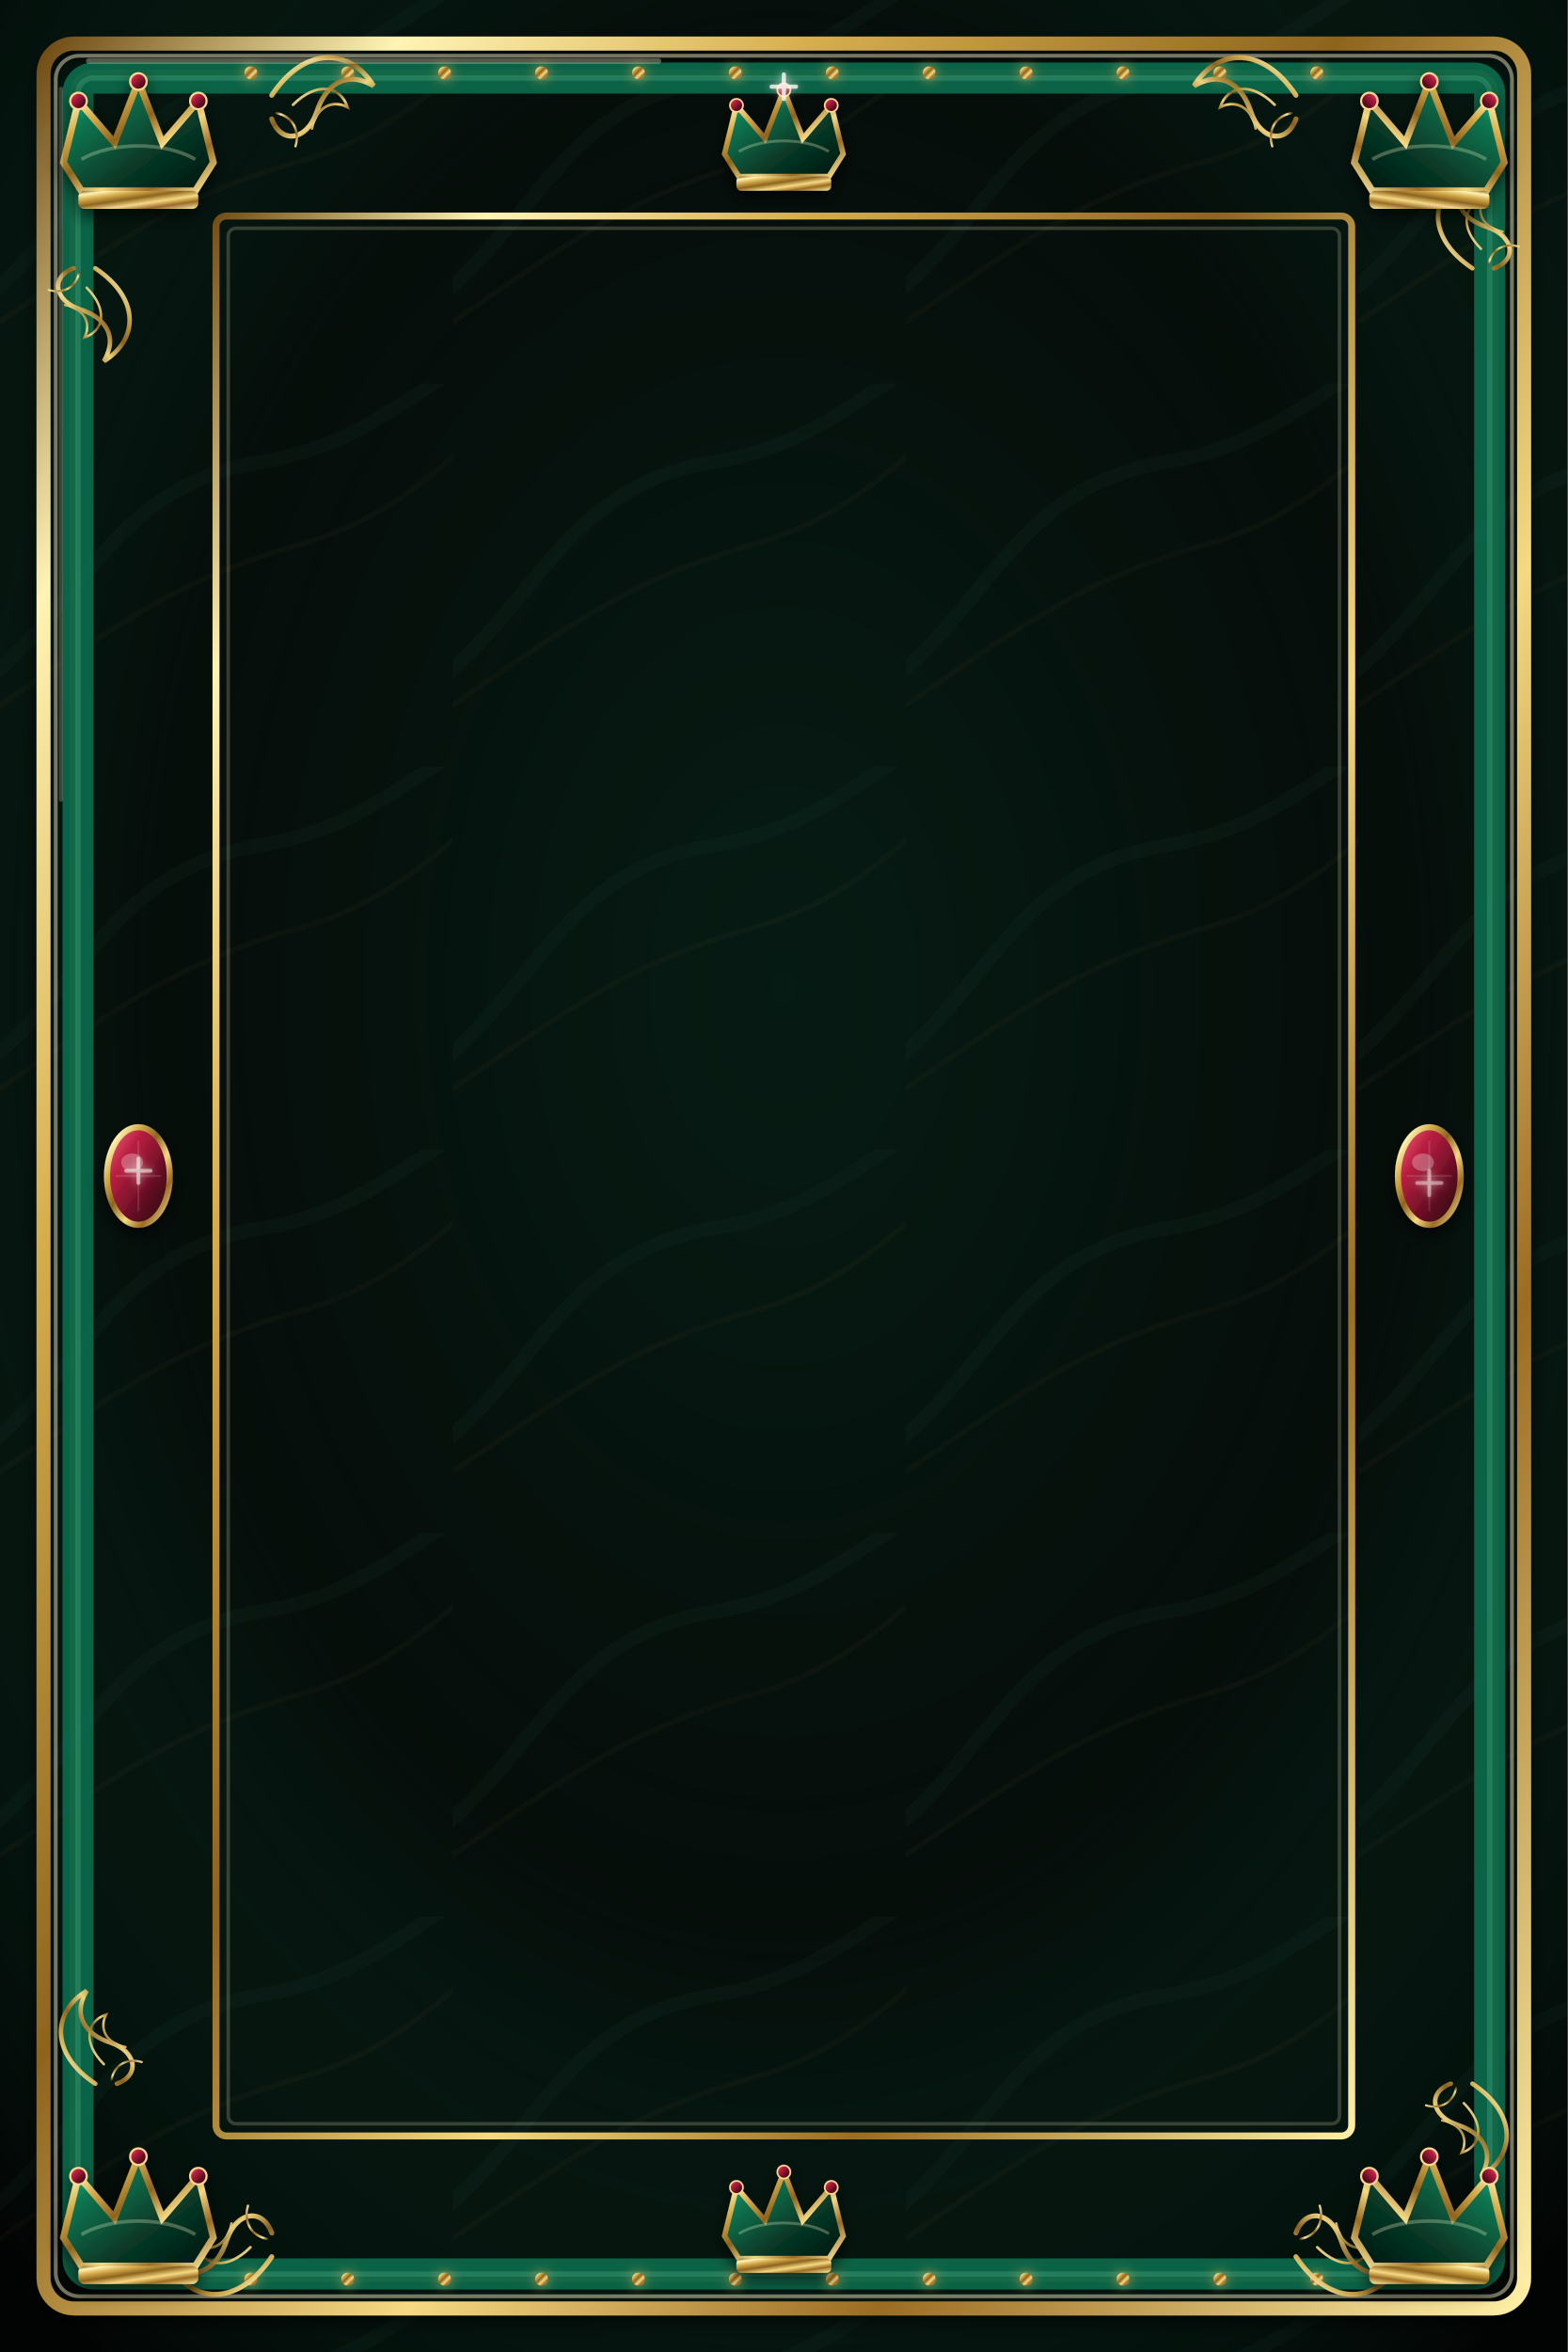
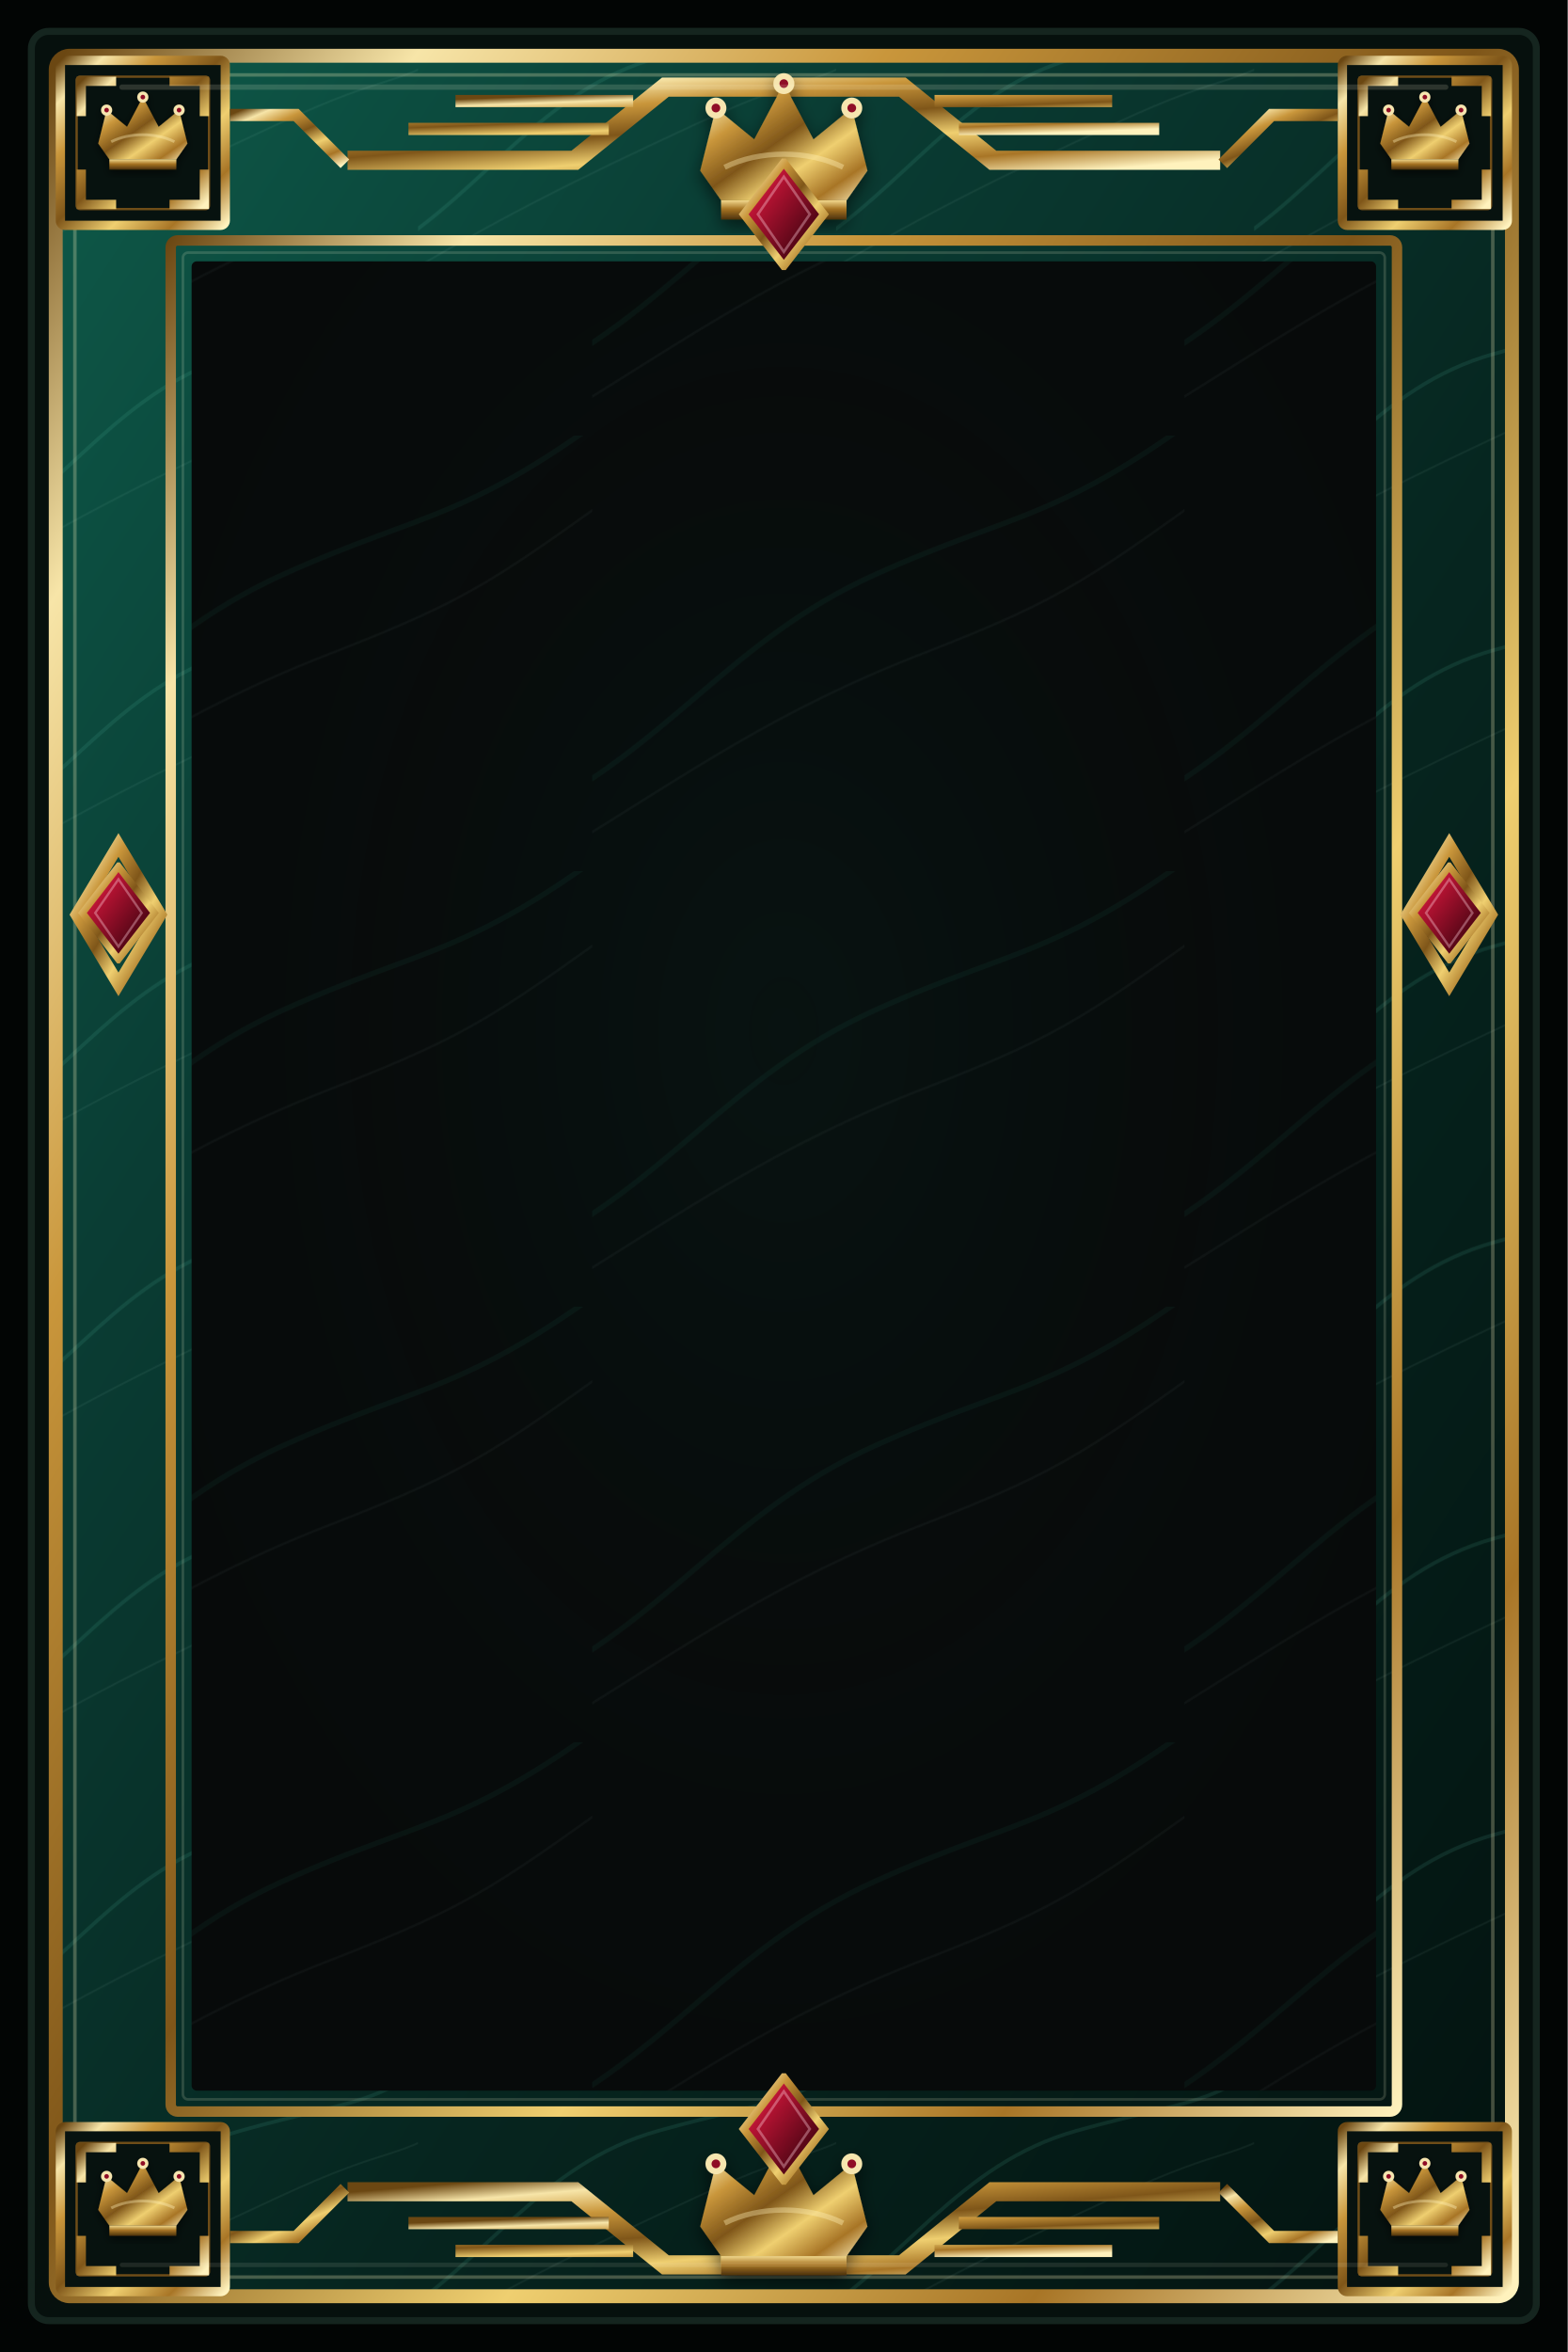
<svg xmlns="http://www.w3.org/2000/svg" width="900" height="1350" viewBox="0 0 900 1350">
  <defs>
-     <linearGradient id="goldMetal" x1="0" y1="0" x2="1" y2="1">
-       <stop offset="0" stop-color="#6f4b14" />
-       <stop offset=".12" stop-color="#fff4b4" />
-       <stop offset=".26" stop-color="#d7ae4d" />
-       <stop offset=".44" stop-color="#8e641e" />
-       <stop offset=".62" stop-color="#f6d982" />
-       <stop offset=".78" stop-color="#9b6c22" />
-       <stop offset="1" stop-color="#fff0a6" />
+     <linearGradient id="gold" x1="0" y1="0" x2="1" y2="1">
+       <stop offset="0" stop-color="#6b4712" />
+       <stop offset=".12" stop-color="#f7e5a8" />
+       <stop offset=".28" stop-color="#c9963b" />
+       <stop offset=".48" stop-color="#7f5619" />
+       <stop offset=".66" stop-color="#efcf70" />
+       <stop offset=".84" stop-color="#a87526" />
+       <stop offset="1" stop-color="#fff2bd" />
    </linearGradient>
-     <linearGradient id="goldEdge" x1="0" y1="0" x2="0" y2="1">
-       <stop offset="0" stop-color="#fff7ca" stop-opacity=".95" />
-       <stop offset=".35" stop-color="#d4a842" stop-opacity=".75" />
-       <stop offset="1" stop-color="#5d3d10" stop-opacity=".9" />
+     <linearGradient id="goldDark" x1="0" y1="0" x2="0" y2="1">
+       <stop offset="0" stop-color="#f1d88c" />
+       <stop offset=".45" stop-color="#a77424" />
+       <stop offset="1" stop-color="#4c310d" />
    </linearGradient>
-     <linearGradient id="emeraldGem" x1="0" y1="0" x2="1" y2="1">
-       <stop offset="0" stop-color="#35e0a0" />
-       <stop offset=".25" stop-color="#087650" />
-       <stop offset=".62" stop-color="#073927" />
-       <stop offset="1" stop-color="#01150e" />
+     <linearGradient id="emerald" x1="0" y1="0" x2="1" y2="1">
+       <stop offset="0" stop-color="#0e5b4a" />
+       <stop offset=".28" stop-color="#0a3d34" />
+       <stop offset=".60" stop-color="#06251f" />
+       <stop offset="1" stop-color="#03120f" />
    </linearGradient>
-     <linearGradient id="rubyGem" x1="0" y1="0" x2="1" y2="1">
-       <stop offset="0" stop-color="#ff6b85" />
-       <stop offset=".3" stop-color="#b91f40" />
-       <stop offset=".7" stop-color="#5b0b20" />
-       <stop offset="1" stop-color="#21030b" />
+     <linearGradient id="ruby" x1="0" y1="0" x2="1" y2="1">
+       <stop offset="0" stop-color="#ff6580" />
+       <stop offset=".30" stop-color="#b81333" />
+       <stop offset=".70" stop-color="#5b0718" />
+       <stop offset="1" stop-color="#210208" />
    </linearGradient>
    <radialGradient id="centerGlow" cx=".5" cy=".42" r=".72">
-       <stop offset="0" stop-color="#0d6e4d" stop-opacity=".18" />
-       <stop offset=".55" stop-color="#0d6e4d" stop-opacity=".04" />
-       <stop offset="1" stop-color="#000" stop-opacity=".5" />
+       <stop offset="0" stop-color="#0d4037" stop-opacity=".16" />
+       <stop offset=".55" stop-color="#0b2c27" stop-opacity=".04" />
+       <stop offset="1" stop-color="#000" stop-opacity="0" />
    </radialGradient>
-     <pattern id="marble" width="260" height="220" patternUnits="userSpaceOnUse">
-       <path d="M-20 180 C50 130 60 60 150 45 C205 36 230 10 280 -20" fill="none" stroke="#2d6b54" stroke-opacity=".10" stroke-width="8" />
-       <path d="M-30 205 C60 145 92 115 174 92 C220 79 250 52 285 20" fill="none" stroke="#d7ae4d" stroke-opacity=".045" stroke-width="3" />
+     <pattern id="centerMarble" width="340" height="250" patternUnits="userSpaceOnUse">
+       <path d="M-40 220 C45 178 78 118 162 80 S270 50 370 -28" fill="none" stroke="#2b8d73" stroke-opacity=".08" stroke-width="3" />
+       <path d="M-20 240 C58 192 105 158 190 125 S285 82 375 18" fill="none" stroke="#d0efe7" stroke-opacity=".035" stroke-width="1.4" />
    </pattern>
-     <filter id="metalShadow" x="-25%" y="-25%" width="150%" height="150%">
-       <feDropShadow dx="0" dy="4" stdDeviation="5" flood-color="#000" flood-opacity=".7" />
+     <pattern id="edgeMarble" width="240" height="170" patternUnits="userSpaceOnUse">
+       <path d="M-20 145 C40 108 70 52 138 33 S215 20 260 -16" fill="none" stroke="#61d3b2" stroke-opacity=".13" stroke-width="2.1" />
+       <path d="M-20 165 C46 125 91 103 160 71 S222 53 270 24" fill="none" stroke="#d7fff4" stroke-opacity=".06" stroke-width="1.1" />
+     </pattern>
+     <filter id="shadow" x="-25%" y="-25%" width="150%" height="150%">
+       <feDropShadow dx="0" dy="4" stdDeviation="5" flood-color="#000" flood-opacity=".55" />
    </filter>
-     <filter id="glowGold" x="-40%" y="-40%" width="180%" height="180%">
-       <feGaussianBlur stdDeviation="3.4" result="b" />
-       <feMerge>
-         <feMergeNode in="b" />
-         <feMergeNode in="SourceGraphic" />
-       </feMerge>
-     </filter>
-     <filter id="sparkleGlow" x="-80%" y="-80%" width="260%" height="260%">
-       <feGaussianBlur stdDeviation="2.2" result="s" />
-       <feMerge>
-         <feMergeNode in="s" />
-         <feMergeNode in="SourceGraphic" />
-       </feMerge>
-     </filter>
+     <symbol id="rubyDiamond" viewBox="0 0 72 86">
+       <path d="M36 3 L67 43 L36 83 L5 43 Z" fill="url(#ruby)" stroke="url(#gold)" stroke-width="6" />
+       <path d="M36 14 L56 43 L36 72 L16 43 Z" fill="none" stroke="#ffd5df" stroke-opacity=".36" stroke-width="2" />
+     </symbol>
+     <symbol id="crown" viewBox="0 0 120 96">
+       <g filter="url(#shadow)">
+         <path d="M12 60 L21 24 L43 42 L60 10 L77 42 L99 24 L108 60 L96 77 H24 Z" fill="url(#gold)" />
+         <path d="M24 77 H96 V88 H24 Z" fill="url(#goldDark)" />
+         <path d="M26 58 C46 48 74 48 94 58" fill="none" stroke="#fff0b6" stroke-opacity=".38" stroke-width="3" />
+         <circle cx="21" cy="24" r="6" fill="#f6e5af" />
+         <circle cx="60" cy="10" r="6" fill="#f6e5af" />
+         <circle cx="99" cy="24" r="6" fill="#f6e5af" />
+         <circle cx="21" cy="24" r="2.5" fill="#8f0d26" />
+         <circle cx="60" cy="10" r="2.5" fill="#8f0d26" />
+         <circle cx="99" cy="24" r="2.5" fill="#8f0d26" />
+       </g>
+     </symbol>
+     <symbol id="corner" viewBox="0 0 150 150">
+       <rect x="4" y="4" width="142" height="142" rx="4" fill="#07120f" stroke="url(#gold)" stroke-width="8" />
+       <rect x="18" y="18" width="114" height="114" rx="3" fill="none" stroke="#6f4d18" stroke-width="2" />
+       <path d="M22 52 V22 H52 M128 52 V22 H98 M22 98 V128 H52 M128 98 V128 H98" fill="none" stroke="url(#gold)" stroke-width="8" />
+     </symbol>
  </defs>
-   <rect width="900" height="1350" fill="#050907" />
-   <rect width="900" height="1350" fill="url(#centerGlow)" />
-   <rect width="900" height="1350" fill="url(#marble)" opacity=".75" />
-   <rect x="25" y="25" width="850" height="1300" rx="17.5" fill="none" stroke="url(#goldMetal)" stroke-width="8" filter="url(#metalShadow)" />
-   <rect x="32" y="32" width="836" height="1286" rx="13.5" fill="none" stroke="#fff8d0" stroke-opacity=".45" stroke-width="2.2" />
-   <rect x="42" y="42" width="816" height="1266" rx="11.25" fill="none" stroke="#6f4b14" stroke-opacity=".85" stroke-width="4" />
-   <rect x="44.8" y="44.8" width="810.4" height="1260.4" rx="8.75" fill="none" stroke="#0b6b4d" stroke-width="17.82" opacity=".9" />
-   <rect x="44.8" y="44.8" width="810.4" height="1260.4" rx="8.75" fill="none" stroke="#8ff0c5" stroke-opacity=".18" stroke-width="3" />
-   <rect x="124" y="124" width="652" height="1102" rx="6" fill="none" stroke="url(#goldMetal)" stroke-width="4" />
-   <rect x="131" y="131" width="638" height="1088" rx="4.5" fill="none" stroke="#fff7c6" stroke-opacity=".20" stroke-width="2" />
-   <g filter="url(#glowGold)">
-     <circle cx="144" cy="41.83" r="3.7" fill="url(#goldMetal)" />
-     <circle cx="199.636" cy="41.83" r="3.7" fill="url(#goldMetal)" />
-     <circle cx="255.273" cy="41.83" r="3.7" fill="url(#goldMetal)" />
-     <circle cx="310.909" cy="41.83" r="3.7" fill="url(#goldMetal)" />
-     <circle cx="366.545" cy="41.83" r="3.7" fill="url(#goldMetal)" />
-     <circle cx="422.182" cy="41.83" r="3.7" fill="url(#goldMetal)" />
-     <circle cx="477.818" cy="41.83" r="3.7" fill="url(#goldMetal)" />
-     <circle cx="533.455" cy="41.83" r="3.7" fill="url(#goldMetal)" />
-     <circle cx="589.091" cy="41.83" r="3.7" fill="url(#goldMetal)" />
-     <circle cx="644.727" cy="41.83" r="3.7" fill="url(#goldMetal)" />
-     <circle cx="700.364" cy="41.83" r="3.7" fill="url(#goldMetal)" />
-     <circle cx="756" cy="41.83" r="3.7" fill="url(#goldMetal)" />
-     <circle cx="144" cy="1308.17" r="3.7" fill="url(#goldMetal)" />
-     <circle cx="199.636" cy="1308.17" r="3.7" fill="url(#goldMetal)" />
-     <circle cx="255.273" cy="1308.17" r="3.7" fill="url(#goldMetal)" />
-     <circle cx="310.909" cy="1308.17" r="3.7" fill="url(#goldMetal)" />
-     <circle cx="366.545" cy="1308.17" r="3.7" fill="url(#goldMetal)" />
-     <circle cx="422.182" cy="1308.17" r="3.7" fill="url(#goldMetal)" />
-     <circle cx="477.818" cy="1308.17" r="3.7" fill="url(#goldMetal)" />
-     <circle cx="533.455" cy="1308.17" r="3.7" fill="url(#goldMetal)" />
-     <circle cx="589.091" cy="1308.17" r="3.7" fill="url(#goldMetal)" />
-     <circle cx="644.727" cy="1308.17" r="3.7" fill="url(#goldMetal)" />
-     <circle cx="700.364" cy="1308.17" r="3.7" fill="url(#goldMetal)" />
-     <circle cx="756" cy="1308.17" r="3.7" fill="url(#goldMetal)" />
+   <rect width="900" height="1350" fill="#020504" />
+   <rect x="18" y="18" width="864" height="1314" rx="10" fill="#06100d" stroke="#15251f" stroke-width="4" />
+   <rect x="30" y="30" width="840" height="1290" rx="8" fill="url(#emerald)" />
+   <rect x="30" y="30" width="840" height="1290" rx="8" fill="url(#edgeMarble)" opacity=".9" />
+   <rect x="110" y="150" width="680" height="1050" rx="3" fill="#070a0a" />
+   <rect x="110" y="150" width="680" height="1050" rx="3" fill="url(#centerGlow)" />
+   <rect x="110" y="150" width="680" height="1050" rx="3" fill="url(#centerMarble)" />
+   <rect x="32" y="32" width="836" height="1286" rx="8" fill="none" stroke="url(#gold)" stroke-width="8" />
+   <rect x="43" y="43" width="814" height="1264" rx="6" fill="none" stroke="#fff2bd" stroke-opacity=".26" stroke-width="2" />
+   <rect x="98" y="138" width="704" height="1074" rx="4" fill="none" stroke="url(#gold)" stroke-width="6" />
+   <rect x="105" y="145" width="690" height="1060" rx="3" fill="none" stroke="#fff4cf" stroke-opacity=".16" stroke-width="1.5" />
+   <g stroke="url(#gold)" fill="none" stroke-linecap="square" stroke-linejoin="miter">
+     <path d="M205 92 H330 L382 50 H518 L570 92 H695" stroke-width="11" />
+     <path d="M238 74 H346 M265 58 H360 M662 74 H554 M635 58 H540" stroke-width="7" />
+     <path d="M205 1258 H330 L382 1300 H518 L570 1258 H695" stroke-width="11" />
+     <path d="M238 1276 H346 M265 1292 H360 M662 1276 H554 M635 1292 H540" stroke-width="7" />
  </g>
-   <g opacity=".95">
-     <g transform="translate(156 54.7) rotate(0) scale(0.68 0.68)" fill="none" stroke="url(#goldMetal)" stroke-linecap="round">
-       <path d="M0 0 C28-42 66-40 86-8 C62-22 45-8 38 14 C30 38 8 42 0 20" stroke-width="4.2" />
-       <path d="M18 8 C38-12 58-8 64 10 C48 2 36 14 34 28" stroke-width="2.3" />
-       <path d="M4 15 C18 18 24 30 20 43" stroke-width="2" />
-     </g>
-     <g transform="translate(744 54.7) rotate(0) scale(-0.68 0.68)" fill="none" stroke="url(#goldMetal)" stroke-linecap="round">
-       <path d="M0 0 C28-42 66-40 86-8 C62-22 45-8 38 14 C30 38 8 42 0 20" stroke-width="4.2" />
-       <path d="M18 8 C38-12 58-8 64 10 C48 2 36 14 34 28" stroke-width="2.3" />
-       <path d="M4 15 C18 18 24 30 20 43" stroke-width="2" />
-     </g>
-     <g transform="translate(156 1295.3) rotate(180) scale(0.68 0.68)" fill="none" stroke="url(#goldMetal)" stroke-linecap="round">
-       <path d="M0 0 C28-42 66-40 86-8 C62-22 45-8 38 14 C30 38 8 42 0 20" stroke-width="4.2" />
-       <path d="M18 8 C38-12 58-8 64 10 C48 2 36 14 34 28" stroke-width="2.3" />
-       <path d="M4 15 C18 18 24 30 20 43" stroke-width="2" />
-     </g>
-     <g transform="translate(744 1295.3) rotate(180) scale(-0.68 0.68)" fill="none" stroke="url(#goldMetal)" stroke-linecap="round">
-       <path d="M0 0 C28-42 66-40 86-8 C62-22 45-8 38 14 C30 38 8 42 0 20" stroke-width="4.2" />
-       <path d="M18 8 C38-12 58-8 64 10 C48 2 36 14 34 28" stroke-width="2.3" />
-       <path d="M4 15 C18 18 24 30 20 43" stroke-width="2" />
-     </g>
-     <g transform="translate(54.7 154) rotate(90) scale(0.62 0.62)" fill="none" stroke="url(#goldMetal)" stroke-linecap="round">
-       <path d="M0 0 C28-42 66-40 86-8 C62-22 45-8 38 14 C30 38 8 42 0 20" stroke-width="4.2" />
-       <path d="M18 8 C38-12 58-8 64 10 C48 2 36 14 34 28" stroke-width="2.3" />
-       <path d="M4 15 C18 18 24 30 20 43" stroke-width="2" />
-     </g>
-     <g transform="translate(54.7 1196) rotate(-90) scale(0.62 0.62)" fill="none" stroke="url(#goldMetal)" stroke-linecap="round">
-       <path d="M0 0 C28-42 66-40 86-8 C62-22 45-8 38 14 C30 38 8 42 0 20" stroke-width="4.2" />
-       <path d="M18 8 C38-12 58-8 64 10 C48 2 36 14 34 28" stroke-width="2.3" />
-       <path d="M4 15 C18 18 24 30 20 43" stroke-width="2" />
-     </g>
-     <g transform="translate(845.3 154) rotate(-90) scale(0.62 0.62)" fill="none" stroke="url(#goldMetal)" stroke-linecap="round">
-       <path d="M0 0 C28-42 66-40 86-8 C62-22 45-8 38 14 C30 38 8 42 0 20" stroke-width="4.2" />
-       <path d="M18 8 C38-12 58-8 64 10 C48 2 36 14 34 28" stroke-width="2.3" />
-       <path d="M4 15 C18 18 24 30 20 43" stroke-width="2" />
-     </g>
-     <g transform="translate(845.3 1196) rotate(90) scale(0.62 0.62)" fill="none" stroke="url(#goldMetal)" stroke-linecap="round">
-       <path d="M0 0 C28-42 66-40 86-8 C62-22 45-8 38 14 C30 38 8 42 0 20" stroke-width="4.2" />
-       <path d="M18 8 C38-12 58-8 64 10 C48 2 36 14 34 28" stroke-width="2.3" />
-       <path d="M4 15 C18 18 24 30 20 43" stroke-width="2" />
-     </g>
+   <use href="#crown" x="390" y="38" width="120" height="96" />
+   <use href="#rubyDiamond" x="423" y="91" width="54" height="64" />
+   <use href="#crown" x="390" y="1218" width="120" height="96" />
+   <use href="#rubyDiamond" x="423" y="1190" width="54" height="64" />
+   <g stroke="url(#gold)" fill="none">
+     <path d="M68 340 V485 M68 865 V1010" stroke-width="10" />
+     <path d="M832 340 V485 M832 865 V1010" stroke-width="10" />
+     <path d="M68 485 L44 525 L68 565 L92 525 Z" stroke-width="7" />
+     <path d="M832 485 L808 525 L832 565 L856 525 Z" stroke-width="7" />
  </g>
-   <g filter="url(#metalShadow)">
-     <g transform="translate(79.45 79.45) scale(0.86 0.86)">
-       <path d="M-50 16 L-40-25 L-16 3 L0-38 L16 3 L40-25 L50 16 L38 35 L-38 35 Z" fill="url(#emeraldGem)" stroke="url(#goldMetal)" stroke-width="4.5" />
-       <path d="M-38 14 C-18 2 18 2 38 14" fill="none" stroke="#fff7c7" stroke-opacity=".28" stroke-width="2.4" />
-       <rect x="-40" y="35" width="80" height="12" rx="4" fill="url(#goldMetal)" />
-       <circle cx="-40" cy="-25" r="5.5" fill="url(#rubyGem)" stroke="#ffd991" stroke-width="1.4" />
-       <circle cx="0" cy="-38" r="5.5" fill="url(#rubyGem)" stroke="#ffd991" stroke-width="1.4" />
-       <circle cx="40" cy="-25" r="5.5" fill="url(#rubyGem)" stroke="#ffd991" stroke-width="1.4" />
-     </g>
-     <g transform="translate(820.55 79.45) scale(-0.86 0.86)">
-       <path d="M-50 16 L-40-25 L-16 3 L0-38 L16 3 L40-25 L50 16 L38 35 L-38 35 Z" fill="url(#emeraldGem)" stroke="url(#goldMetal)" stroke-width="4.5" />
-       <path d="M-38 14 C-18 2 18 2 38 14" fill="none" stroke="#fff7c7" stroke-opacity=".28" stroke-width="2.4" />
-       <rect x="-40" y="35" width="80" height="12" rx="4" fill="url(#goldMetal)" />
-       <circle cx="-40" cy="-25" r="5.5" fill="url(#rubyGem)" stroke="#ffd991" stroke-width="1.4" />
-       <circle cx="0" cy="-38" r="5.5" fill="url(#rubyGem)" stroke="#ffd991" stroke-width="1.4" />
-       <circle cx="40" cy="-25" r="5.5" fill="url(#rubyGem)" stroke="#ffd991" stroke-width="1.4" />
-     </g>
-     <g transform="translate(79.45 1270.55) scale(0.86 0.86)">
-       <path d="M-50 16 L-40-25 L-16 3 L0-38 L16 3 L40-25 L50 16 L38 35 L-38 35 Z" fill="url(#emeraldGem)" stroke="url(#goldMetal)" stroke-width="4.5" />
-       <path d="M-38 14 C-18 2 18 2 38 14" fill="none" stroke="#fff7c7" stroke-opacity=".28" stroke-width="2.4" />
-       <rect x="-40" y="35" width="80" height="12" rx="4" fill="url(#goldMetal)" />
-       <circle cx="-40" cy="-25" r="5.5" fill="url(#rubyGem)" stroke="#ffd991" stroke-width="1.4" />
-       <circle cx="0" cy="-38" r="5.5" fill="url(#rubyGem)" stroke="#ffd991" stroke-width="1.4" />
-       <circle cx="40" cy="-25" r="5.5" fill="url(#rubyGem)" stroke="#ffd991" stroke-width="1.4" />
-     </g>
-     <g transform="translate(820.55 1270.55) scale(-0.86 0.86)">
-       <path d="M-50 16 L-40-25 L-16 3 L0-38 L16 3 L40-25 L50 16 L38 35 L-38 35 Z" fill="url(#emeraldGem)" stroke="url(#goldMetal)" stroke-width="4.5" />
-       <path d="M-38 14 C-18 2 18 2 38 14" fill="none" stroke="#fff7c7" stroke-opacity=".28" stroke-width="2.4" />
-       <rect x="-40" y="35" width="80" height="12" rx="4" fill="url(#goldMetal)" />
-       <circle cx="-40" cy="-25" r="5.5" fill="url(#rubyGem)" stroke="#ffd991" stroke-width="1.4" />
-       <circle cx="0" cy="-38" r="5.5" fill="url(#rubyGem)" stroke="#ffd991" stroke-width="1.4" />
-       <circle cx="40" cy="-25" r="5.5" fill="url(#rubyGem)" stroke="#ffd991" stroke-width="1.4" />
-     </g>
-     <g transform="translate(450 77.47) scale(0.68 0.68)">
-       <path d="M-50 16 L-40-25 L-16 3 L0-38 L16 3 L40-25 L50 16 L38 35 L-38 35 Z" fill="url(#emeraldGem)" stroke="url(#goldMetal)" stroke-width="4.5" />
-       <path d="M-38 14 C-18 2 18 2 38 14" fill="none" stroke="#fff7c7" stroke-opacity=".28" stroke-width="2.4" />
-       <rect x="-40" y="35" width="80" height="12" rx="4" fill="url(#goldMetal)" />
-       <circle cx="-40" cy="-25" r="5.5" fill="url(#rubyGem)" stroke="#ffd991" stroke-width="1.4" />
-       <circle cx="0" cy="-38" r="5.5" fill="url(#rubyGem)" stroke="#ffd991" stroke-width="1.4" />
-       <circle cx="40" cy="-25" r="5.5" fill="url(#rubyGem)" stroke="#ffd991" stroke-width="1.4" />
-     </g>
-     <g transform="translate(450 1272.53) scale(0.68 0.68)">
-       <path d="M-50 16 L-40-25 L-16 3 L0-38 L16 3 L40-25 L50 16 L38 35 L-38 35 Z" fill="url(#emeraldGem)" stroke="url(#goldMetal)" stroke-width="4.5" />
-       <path d="M-38 14 C-18 2 18 2 38 14" fill="none" stroke="#fff7c7" stroke-opacity=".28" stroke-width="2.4" />
-       <rect x="-40" y="35" width="80" height="12" rx="4" fill="url(#goldMetal)" />
-       <circle cx="-40" cy="-25" r="5.5" fill="url(#rubyGem)" stroke="#ffd991" stroke-width="1.4" />
-       <circle cx="0" cy="-38" r="5.5" fill="url(#rubyGem)" stroke="#ffd991" stroke-width="1.4" />
-       <circle cx="40" cy="-25" r="5.5" fill="url(#rubyGem)" stroke="#ffd991" stroke-width="1.4" />
-     </g>
-     <g transform="translate(79.45 675) rotate(0)">
-       <ellipse rx="18" ry="28" fill="url(#rubyGem)" stroke="url(#goldMetal)" stroke-width="3.5" />
-       <ellipse cx="-3.6" cy="-7.84" rx="6.3" ry="5.04" fill="#fff" opacity=".28" />
-       <path d="M-12.96 0 H12.96 M0 -20.16 V20.16" stroke="#fff" stroke-opacity=".12" stroke-width="1.2" />
-     </g>
-     <g transform="translate(820.55 675) rotate(0)">
-       <ellipse rx="18" ry="28" fill="url(#rubyGem)" stroke="url(#goldMetal)" stroke-width="3.5" />
-       <ellipse cx="-3.6" cy="-7.84" rx="6.3" ry="5.04" fill="#fff" opacity=".28" />
-       <path d="M-12.96 0 H12.96 M0 -20.16 V20.16" stroke="#fff" stroke-opacity=".12" stroke-width="1.2" />
-     </g>
+   <use href="#rubyDiamond" x="44" y="495" width="48" height="58" />
+   <use href="#rubyDiamond" x="808" y="495" width="48" height="58" />
+   <g>
+     <use href="#corner" x="32" y="32" width="100" height="100" />
+     <use href="#crown" x="50" y="50" width="64" height="52" />
+     <use href="#corner" x="768" y="32" width="100" height="100" />
+     <use href="#crown" x="786" y="50" width="64" height="52" />
+     <use href="#corner" x="32" y="1218" width="100" height="100" />
+     <use href="#crown" x="50" y="1236" width="64" height="52" />
+     <use href="#corner" x="768" y="1218" width="100" height="100" />
+     <use href="#crown" x="786" y="1236" width="64" height="52" />
  </g>
-   <g stroke="#fffdf3" stroke-linecap="round" filter="url(#sparkleGlow)">
-     <path d="M443 49.75 H457 M450 42.75 V56.75" stroke-width="2.4" opacity=".78" />
-     <path d="M72.45 672 H86.45 M79.45 665 V679" stroke-width="2.2" opacity=".55" />
-     <path d="M813.55 679 H827.55 M820.55 672 V686" stroke-width="2.2" opacity=".45" />
+   <g fill="none" stroke="url(#gold)" stroke-width="7">
+     <path d="M132 66 H170 L198 94" />
+     <path d="M768 66 H730 L702 94" />
+     <path d="M132 1284 H170 L198 1256" />
+     <path d="M768 1284 H730 L702 1256" />
  </g>
-   <path d="M51 35 H378" stroke="#fff9d3" stroke-opacity=".32" stroke-width="3.2" stroke-linecap="round" />
-   <path d="M35 51 V459" stroke="#fff9d3" stroke-opacity=".22" stroke-width="2.4" stroke-linecap="round" />
+   <path d="M70 50 H830" stroke="#fff7d5" stroke-opacity=".15" stroke-width="3" stroke-linecap="round" />
+   <path d="M70 1300 H830" stroke="#fff7d5" stroke-opacity=".10" stroke-width="2.5" stroke-linecap="round" />
</svg>
